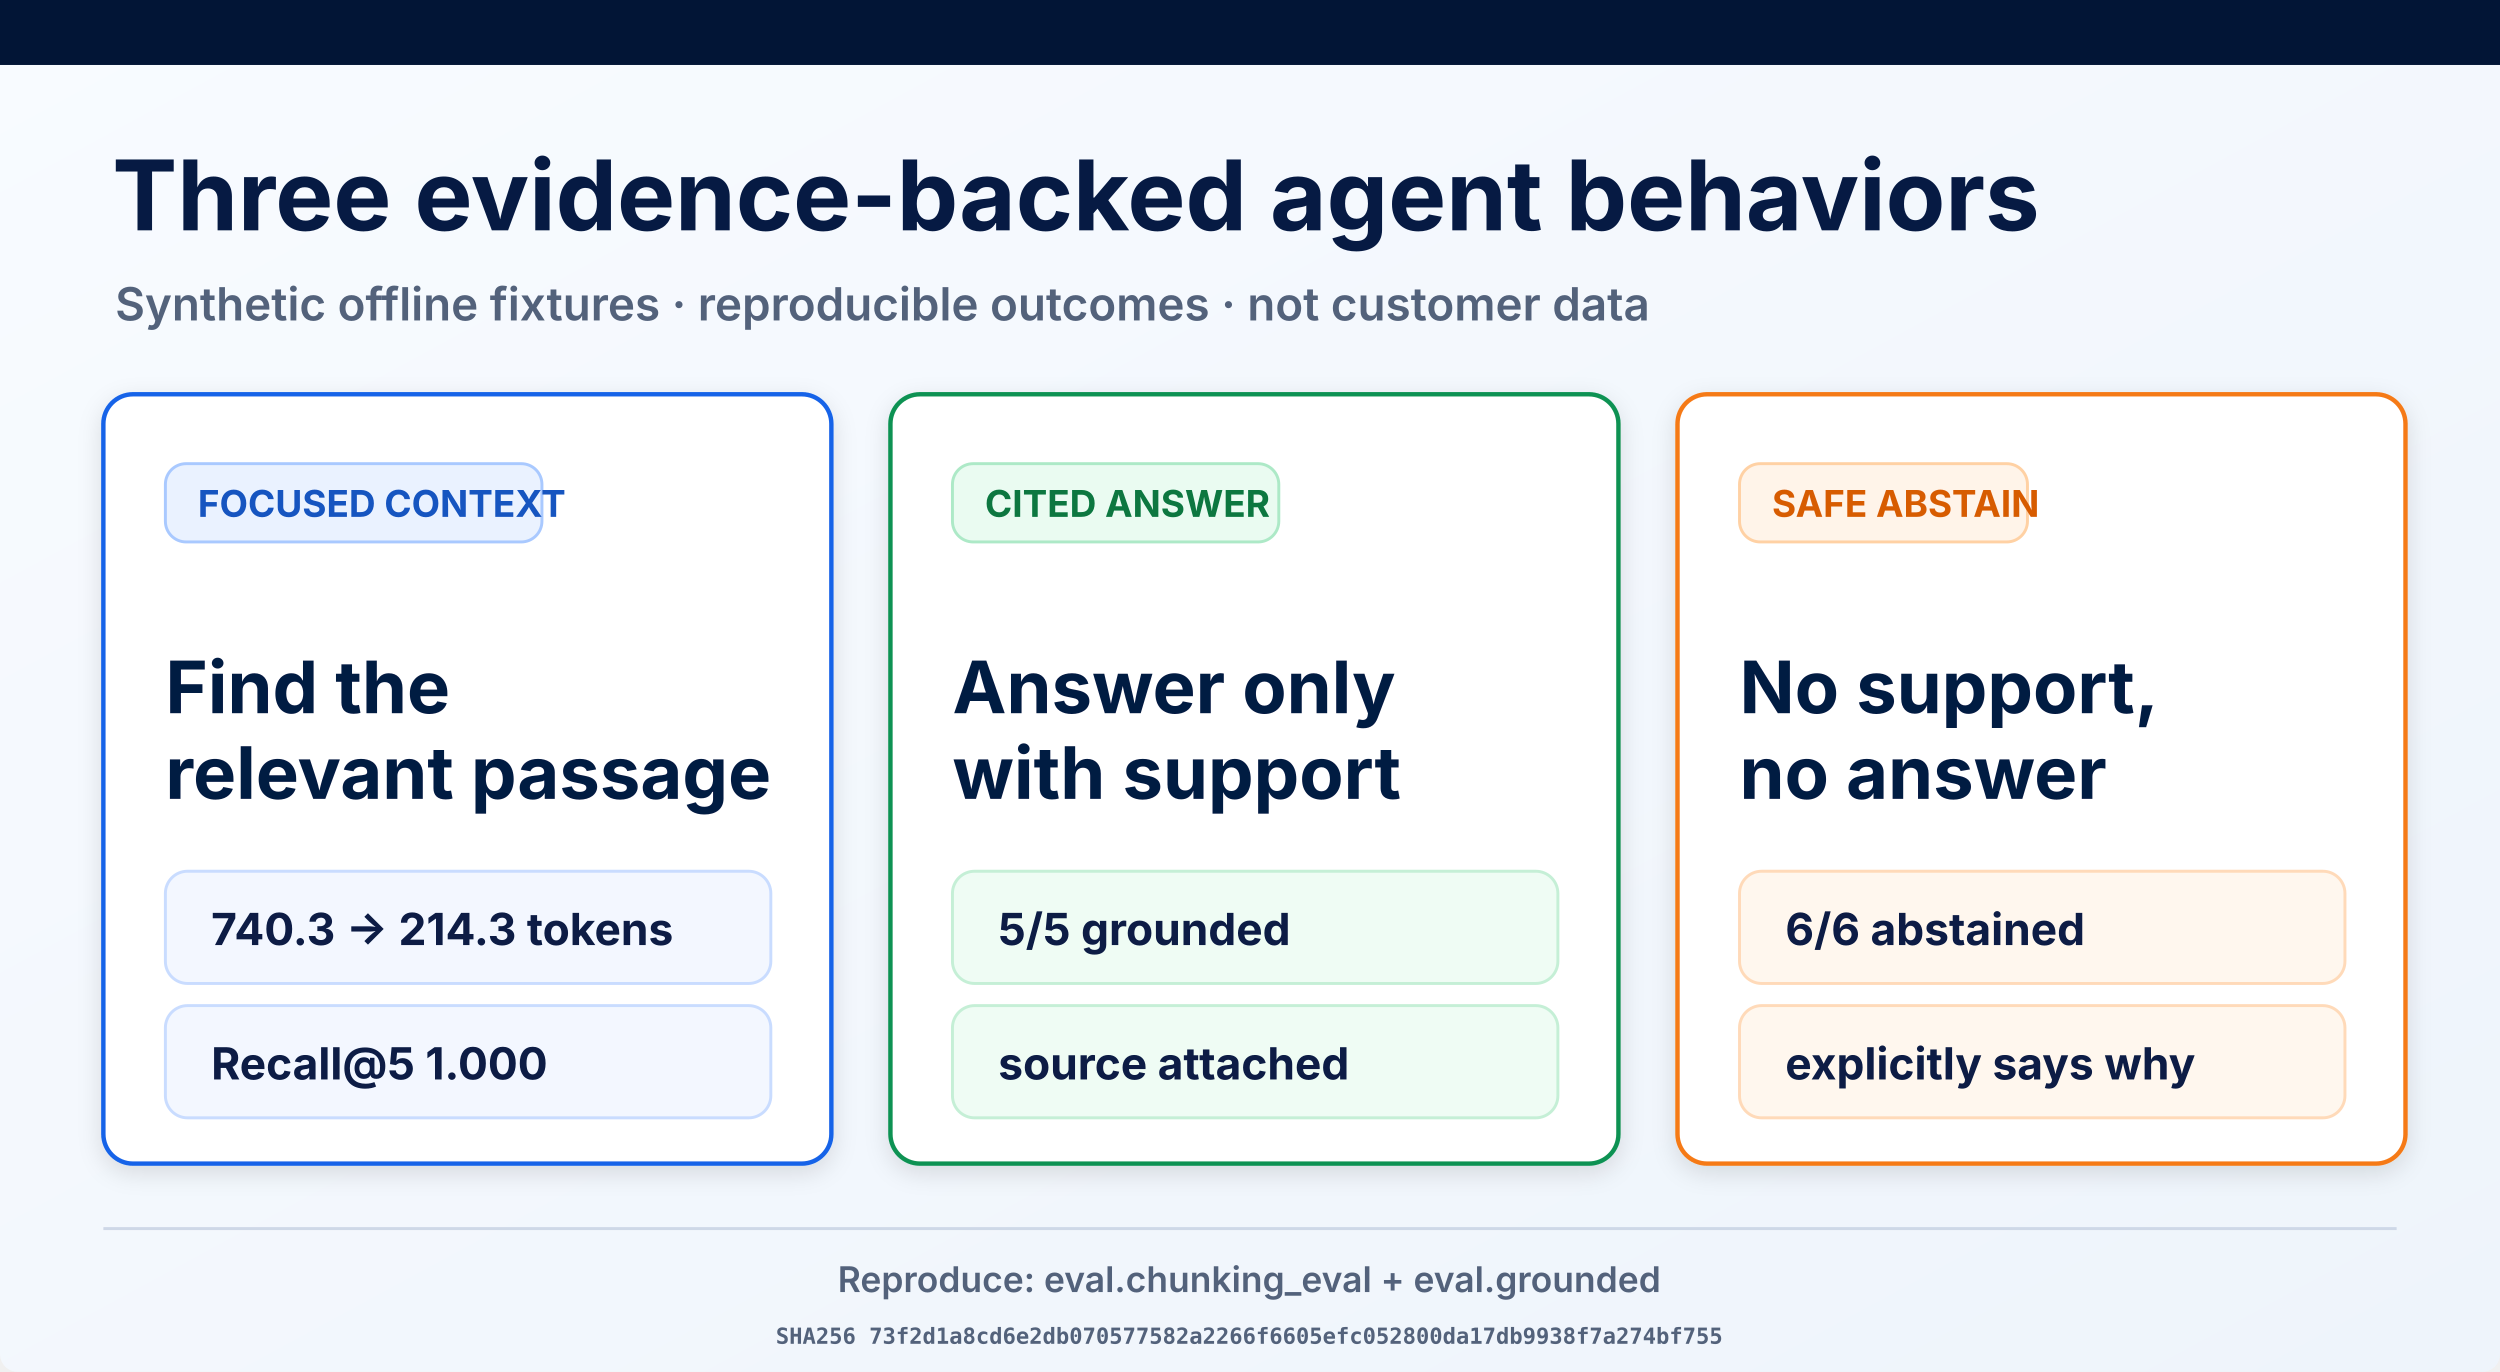
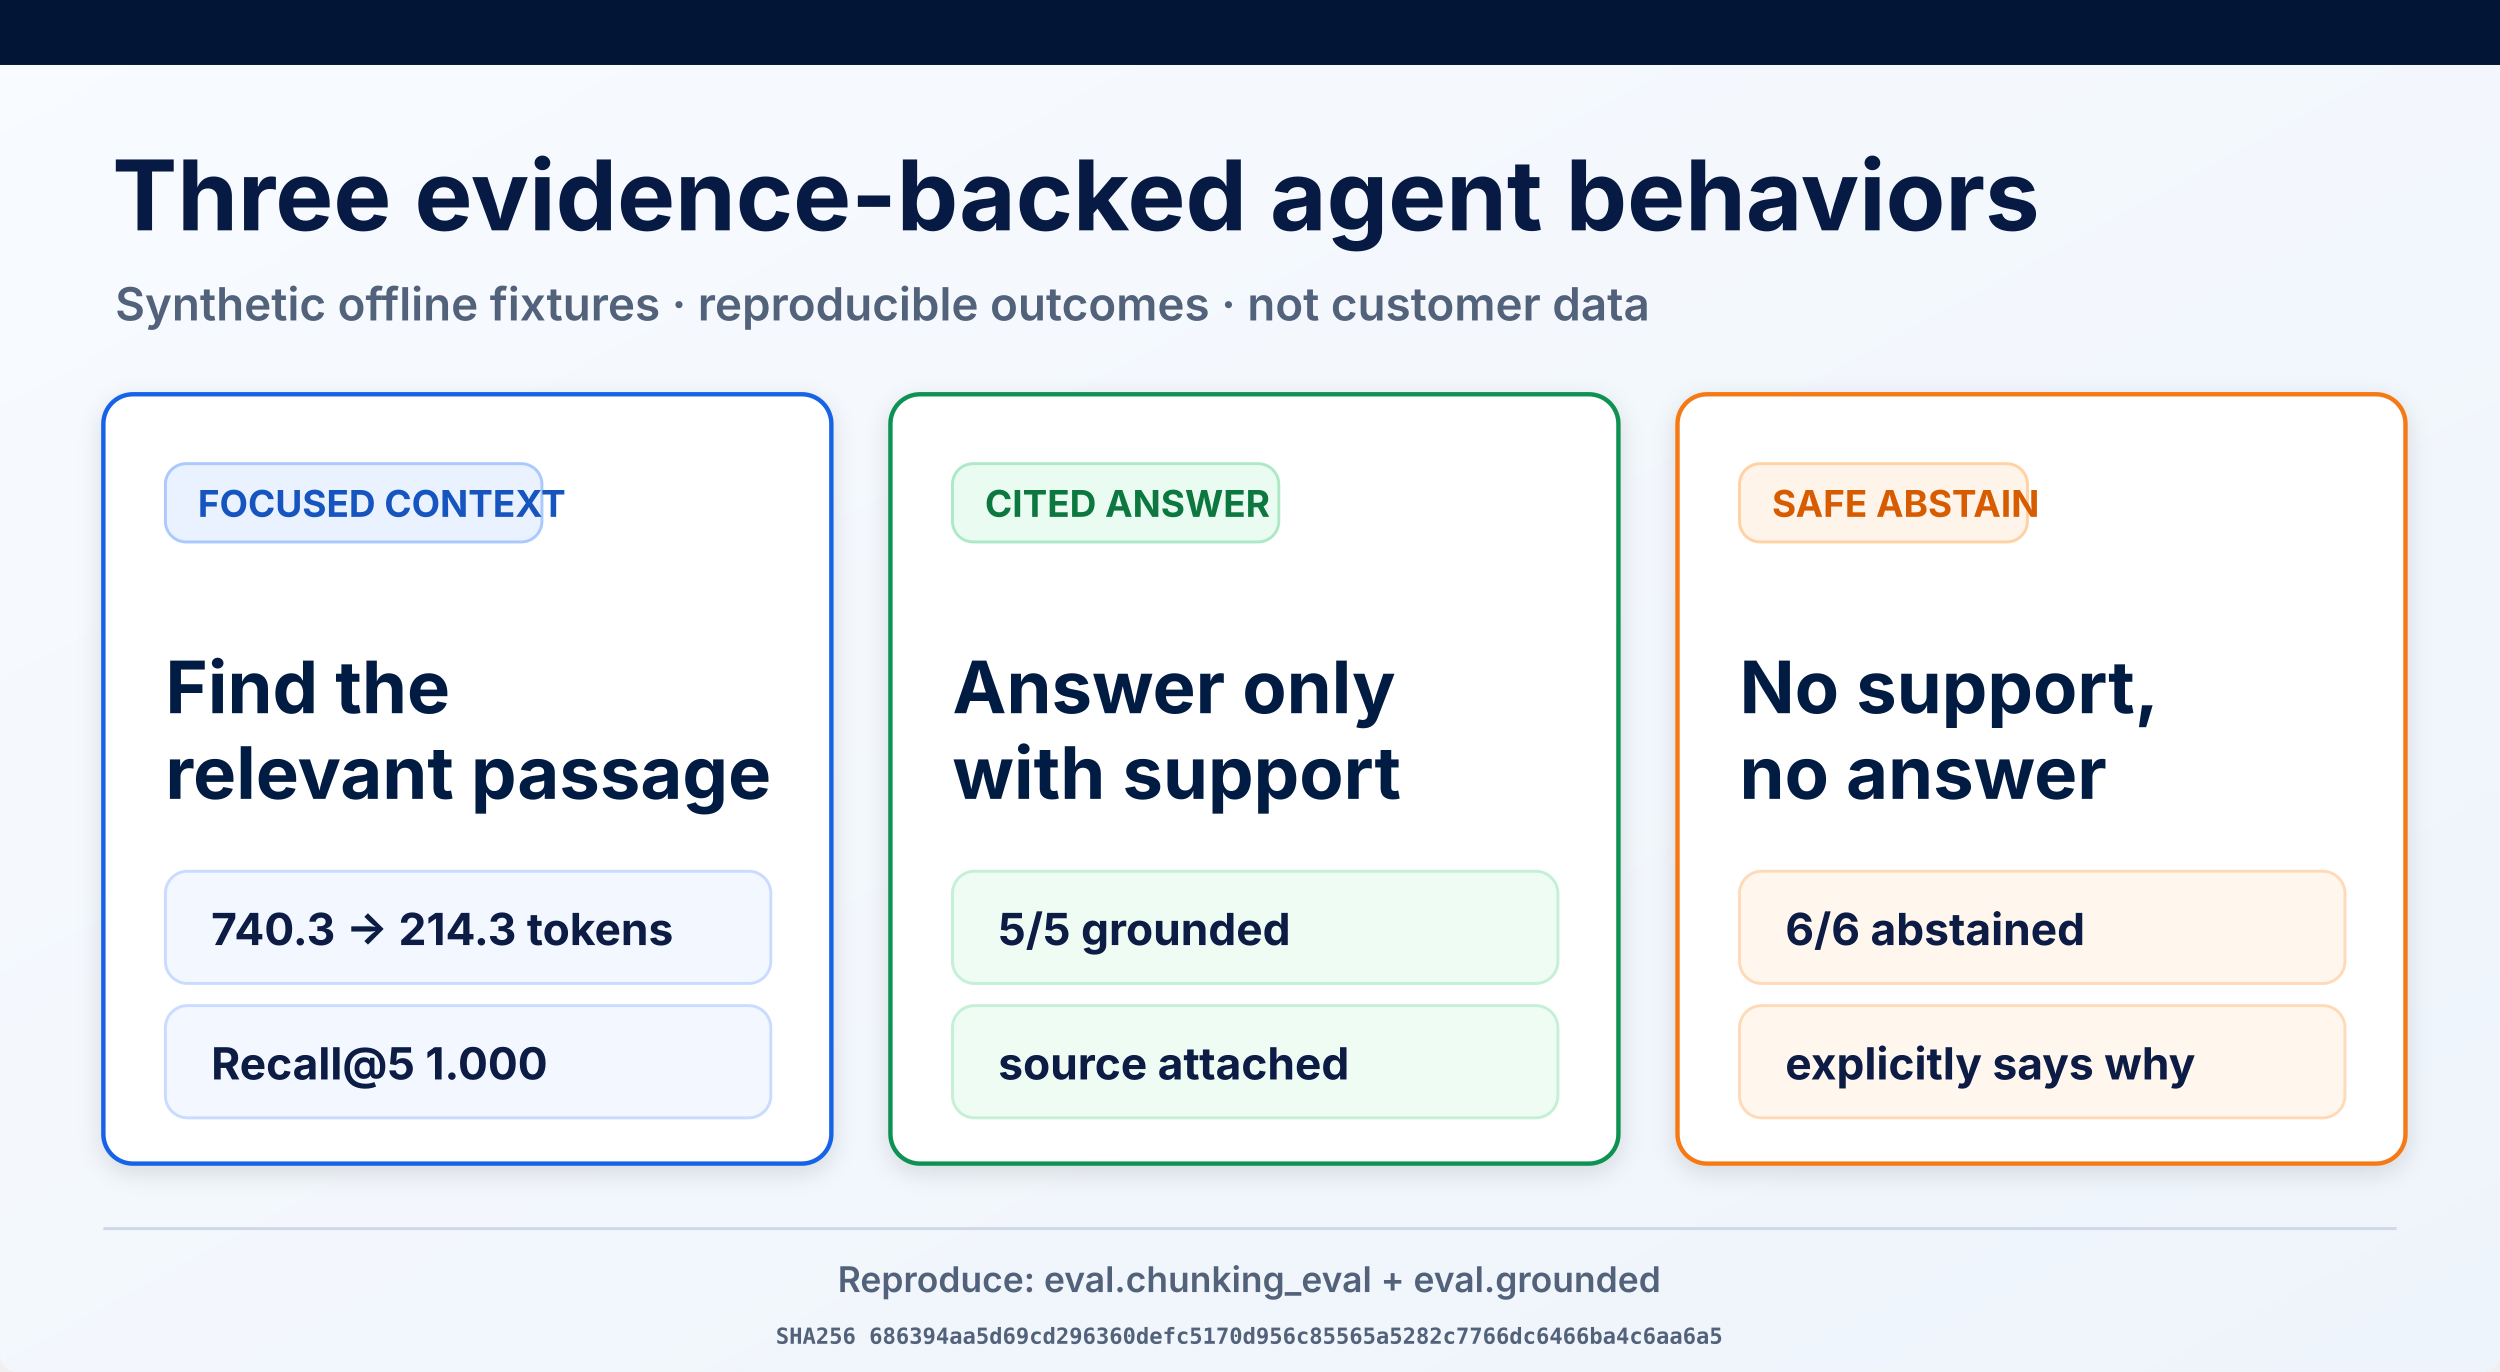
<svg xmlns="http://www.w3.org/2000/svg" width="1693" height="929" viewBox="0 0 1693 929" role="img" aria-labelledby="title desc">
  <defs>
    <linearGradient id="page" x1="0" y1="0" x2="1" y2="1">
      <stop offset="0" stop-color="#f8fbff" />
      <stop offset="1" stop-color="#eef4fb" />
    </linearGradient>
    <filter id="shadow" x="-10%" y="-10%" width="120%" height="130%">
      <feDropShadow dx="0" dy="5" stdDeviation="8" flood-opacity=".12" />
    </filter>
  </defs>
  <rect width="1693" height="929" rx="12" fill="url(#page)" />
  <rect width="1693" height="44" fill="#021536" />
  <text x="76" y="156" font-family="Inter, Arial, sans-serif" font-size="66" font-weight="700" fill="#061a43">Three evidence-backed agent behaviors</text>
  <text x="78" y="217" font-family="Inter, Arial, sans-serif" font-size="31" font-weight="600" fill="#53627b">Synthetic offline fixtures · reproducible outcomes · not customer data</text>
  <g filter="url(#shadow)">
    <rect x="70" y="267" width="493" height="521" rx="20" fill="#fff" stroke="#1763e8" stroke-width="3" />
    <rect x="112" y="314" width="255" height="53" rx="14" fill="#eaf2ff" stroke="#a9c9ff" stroke-width="2" />
    <text x="134" y="350" font-family="Inter, Arial, sans-serif" font-size="25" font-weight="700" fill="#1554c0">FOCUSED CONTEXT</text>
    <text x="112" y="483" font-family="Inter, Arial, sans-serif" font-size="49" font-weight="700" fill="#061a43">Find the</text>
    <text x="112" y="541" font-family="Inter, Arial, sans-serif" font-size="49" font-weight="700" fill="#061a43">relevant passage</text>
    <rect x="112" y="590" width="410" height="76" rx="15" fill="#f3f7ff" stroke="#c9dcff" stroke-width="2" />
    <text x="143" y="640" font-family="Inter, Arial, sans-serif" font-size="30" font-weight="700" fill="#0a1b44">740.3 → 214.3 tokens</text>
    <rect x="112" y="681" width="410" height="76" rx="15" fill="#f3f7ff" stroke="#c9dcff" stroke-width="2" />
    <text x="143" y="731" font-family="Inter, Arial, sans-serif" font-size="30" font-weight="700" fill="#0a1b44">Recall@5 1.000</text>
  </g>
  <g filter="url(#shadow)">
    <rect x="603" y="267" width="493" height="521" rx="20" fill="#fff" stroke="#109252" stroke-width="3" />
    <rect x="645" y="314" width="221" height="53" rx="14" fill="#eafbf1" stroke="#ade9c7" stroke-width="2" />
    <text x="667" y="350" font-family="Inter, Arial, sans-serif" font-size="25" font-weight="700" fill="#08773f">CITED ANSWER</text>
    <text x="645" y="483" font-family="Inter, Arial, sans-serif" font-size="49" font-weight="700" fill="#061a43">Answer only</text>
    <text x="645" y="541" font-family="Inter, Arial, sans-serif" font-size="49" font-weight="700" fill="#061a43">with support</text>
    <rect x="645" y="590" width="410" height="76" rx="15" fill="#effcf4" stroke="#c5efd6" stroke-width="2" />
    <text x="676" y="640" font-family="Inter, Arial, sans-serif" font-size="30" font-weight="700" fill="#0a1b44">5/5 grounded</text>
    <rect x="645" y="681" width="410" height="76" rx="15" fill="#effcf4" stroke="#c5efd6" stroke-width="2" />
    <text x="676" y="731" font-family="Inter, Arial, sans-serif" font-size="30" font-weight="700" fill="#0a1b44">source attached</text>
  </g>
  <g filter="url(#shadow)">
    <rect x="1136" y="267" width="493" height="521" rx="20" fill="#fff" stroke="#f57a19" stroke-width="3" />
    <rect x="1178" y="314" width="195" height="53" rx="14" fill="#fff4e9" stroke="#ffd1a4" stroke-width="2" />
    <text x="1200" y="350" font-family="Inter, Arial, sans-serif" font-size="25" font-weight="700" fill="#d75c06">SAFE ABSTAIN</text>
    <text x="1178" y="483" font-family="Inter, Arial, sans-serif" font-size="49" font-weight="700" fill="#061a43">No support,</text>
    <text x="1178" y="541" font-family="Inter, Arial, sans-serif" font-size="49" font-weight="700" fill="#061a43">no answer</text>
    <rect x="1178" y="590" width="410" height="76" rx="15" fill="#fff7ee" stroke="#ffdab9" stroke-width="2" />
    <text x="1209" y="640" font-family="Inter, Arial, sans-serif" font-size="30" font-weight="700" fill="#0a1b44">6/6 abstained</text>
    <rect x="1178" y="681" width="410" height="76" rx="15" fill="#fff7ee" stroke="#ffdab9" stroke-width="2" />
    <text x="1209" y="731" font-family="Inter, Arial, sans-serif" font-size="30" font-weight="700" fill="#0a1b44">explicitly says why</text>
  </g>
  <line x1="70" y1="832" x2="1623" y2="832" stroke="#ced8e7" stroke-width="2" />
  <text x="846" y="875" text-anchor="middle" font-family="Inter, Arial, sans-serif" font-size="24" font-weight="600" fill="#53627b">Reproduce: eval.chunking_eval + eval.grounded</text>
-   <text x="846" y="910" text-anchor="middle" font-family="ui-monospace, monospace" font-size="15" font-weight="600" fill="#53627b">SHA256 73f2d1a8cd6e2db070577582a2266f6605efc052800da17db9938f7a274bf755</text>
+   <text x="846" y="910" text-anchor="middle" font-family="ui-monospace, monospace" font-size="15" font-weight="600" fill="#53627b">SHA256 686394aa5d69cd296360defc5170d956c85565a5282c7766dc6466ba4c6aa6a5</text>
</svg>
